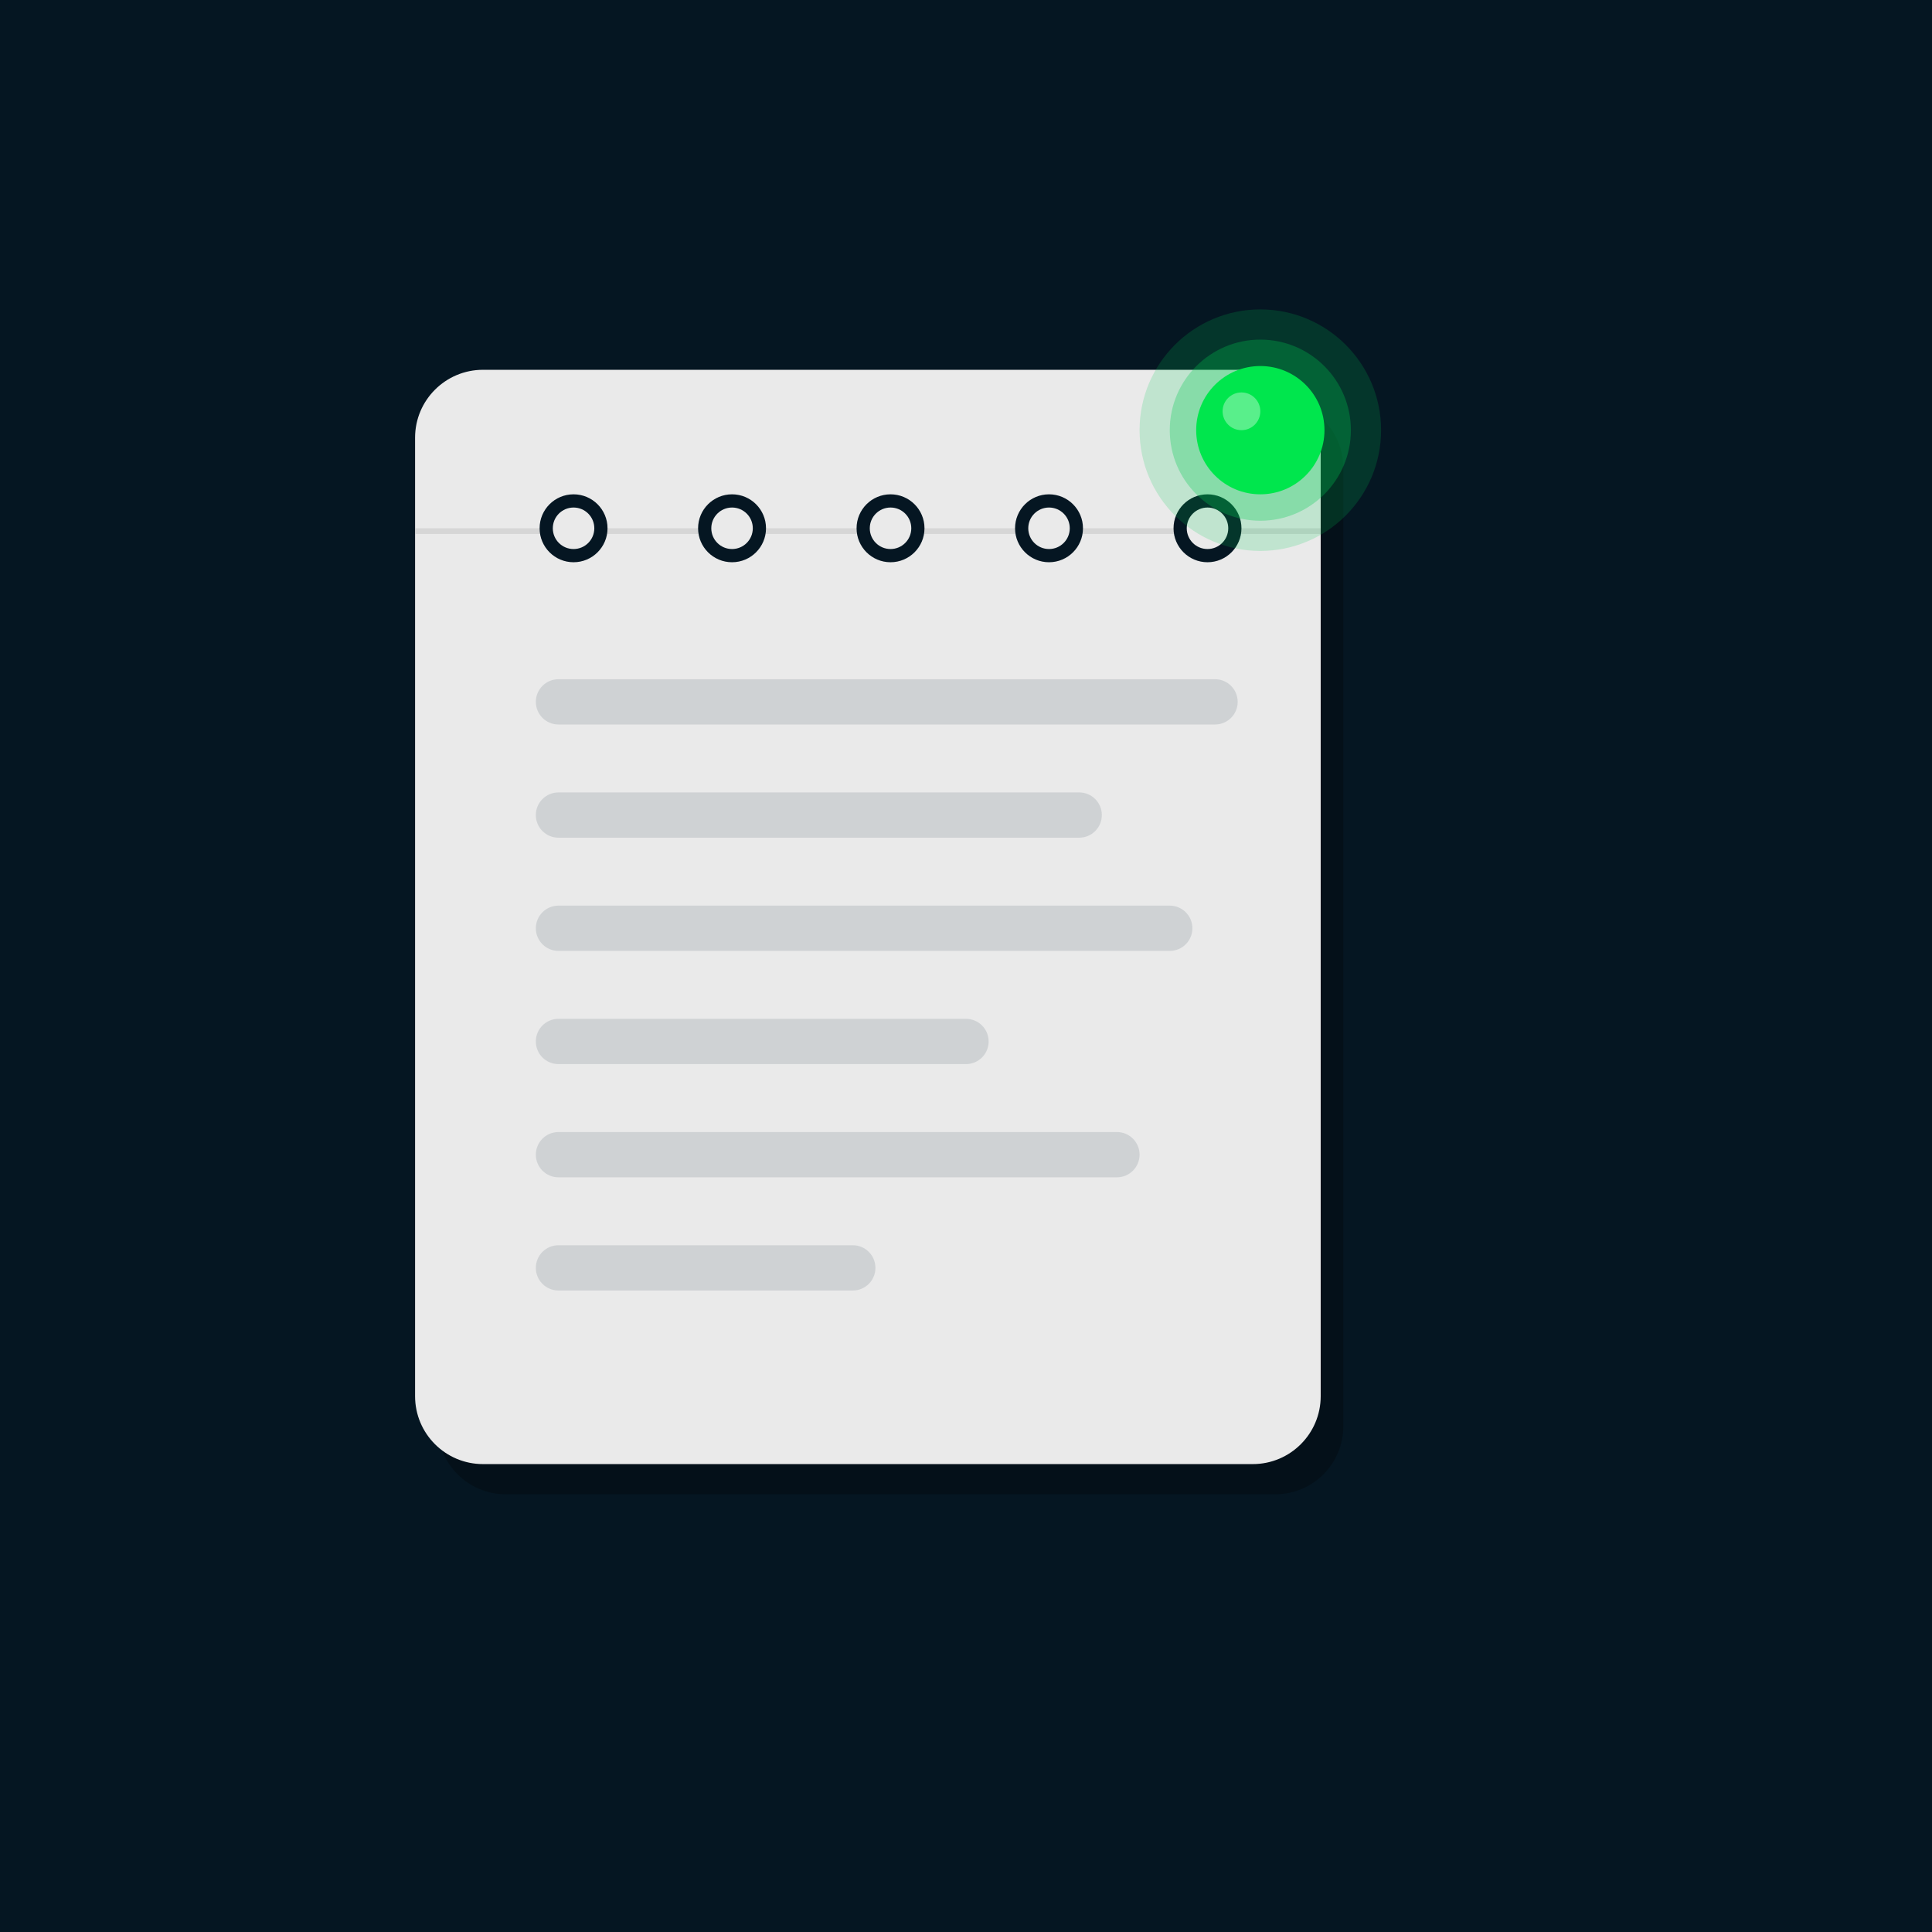
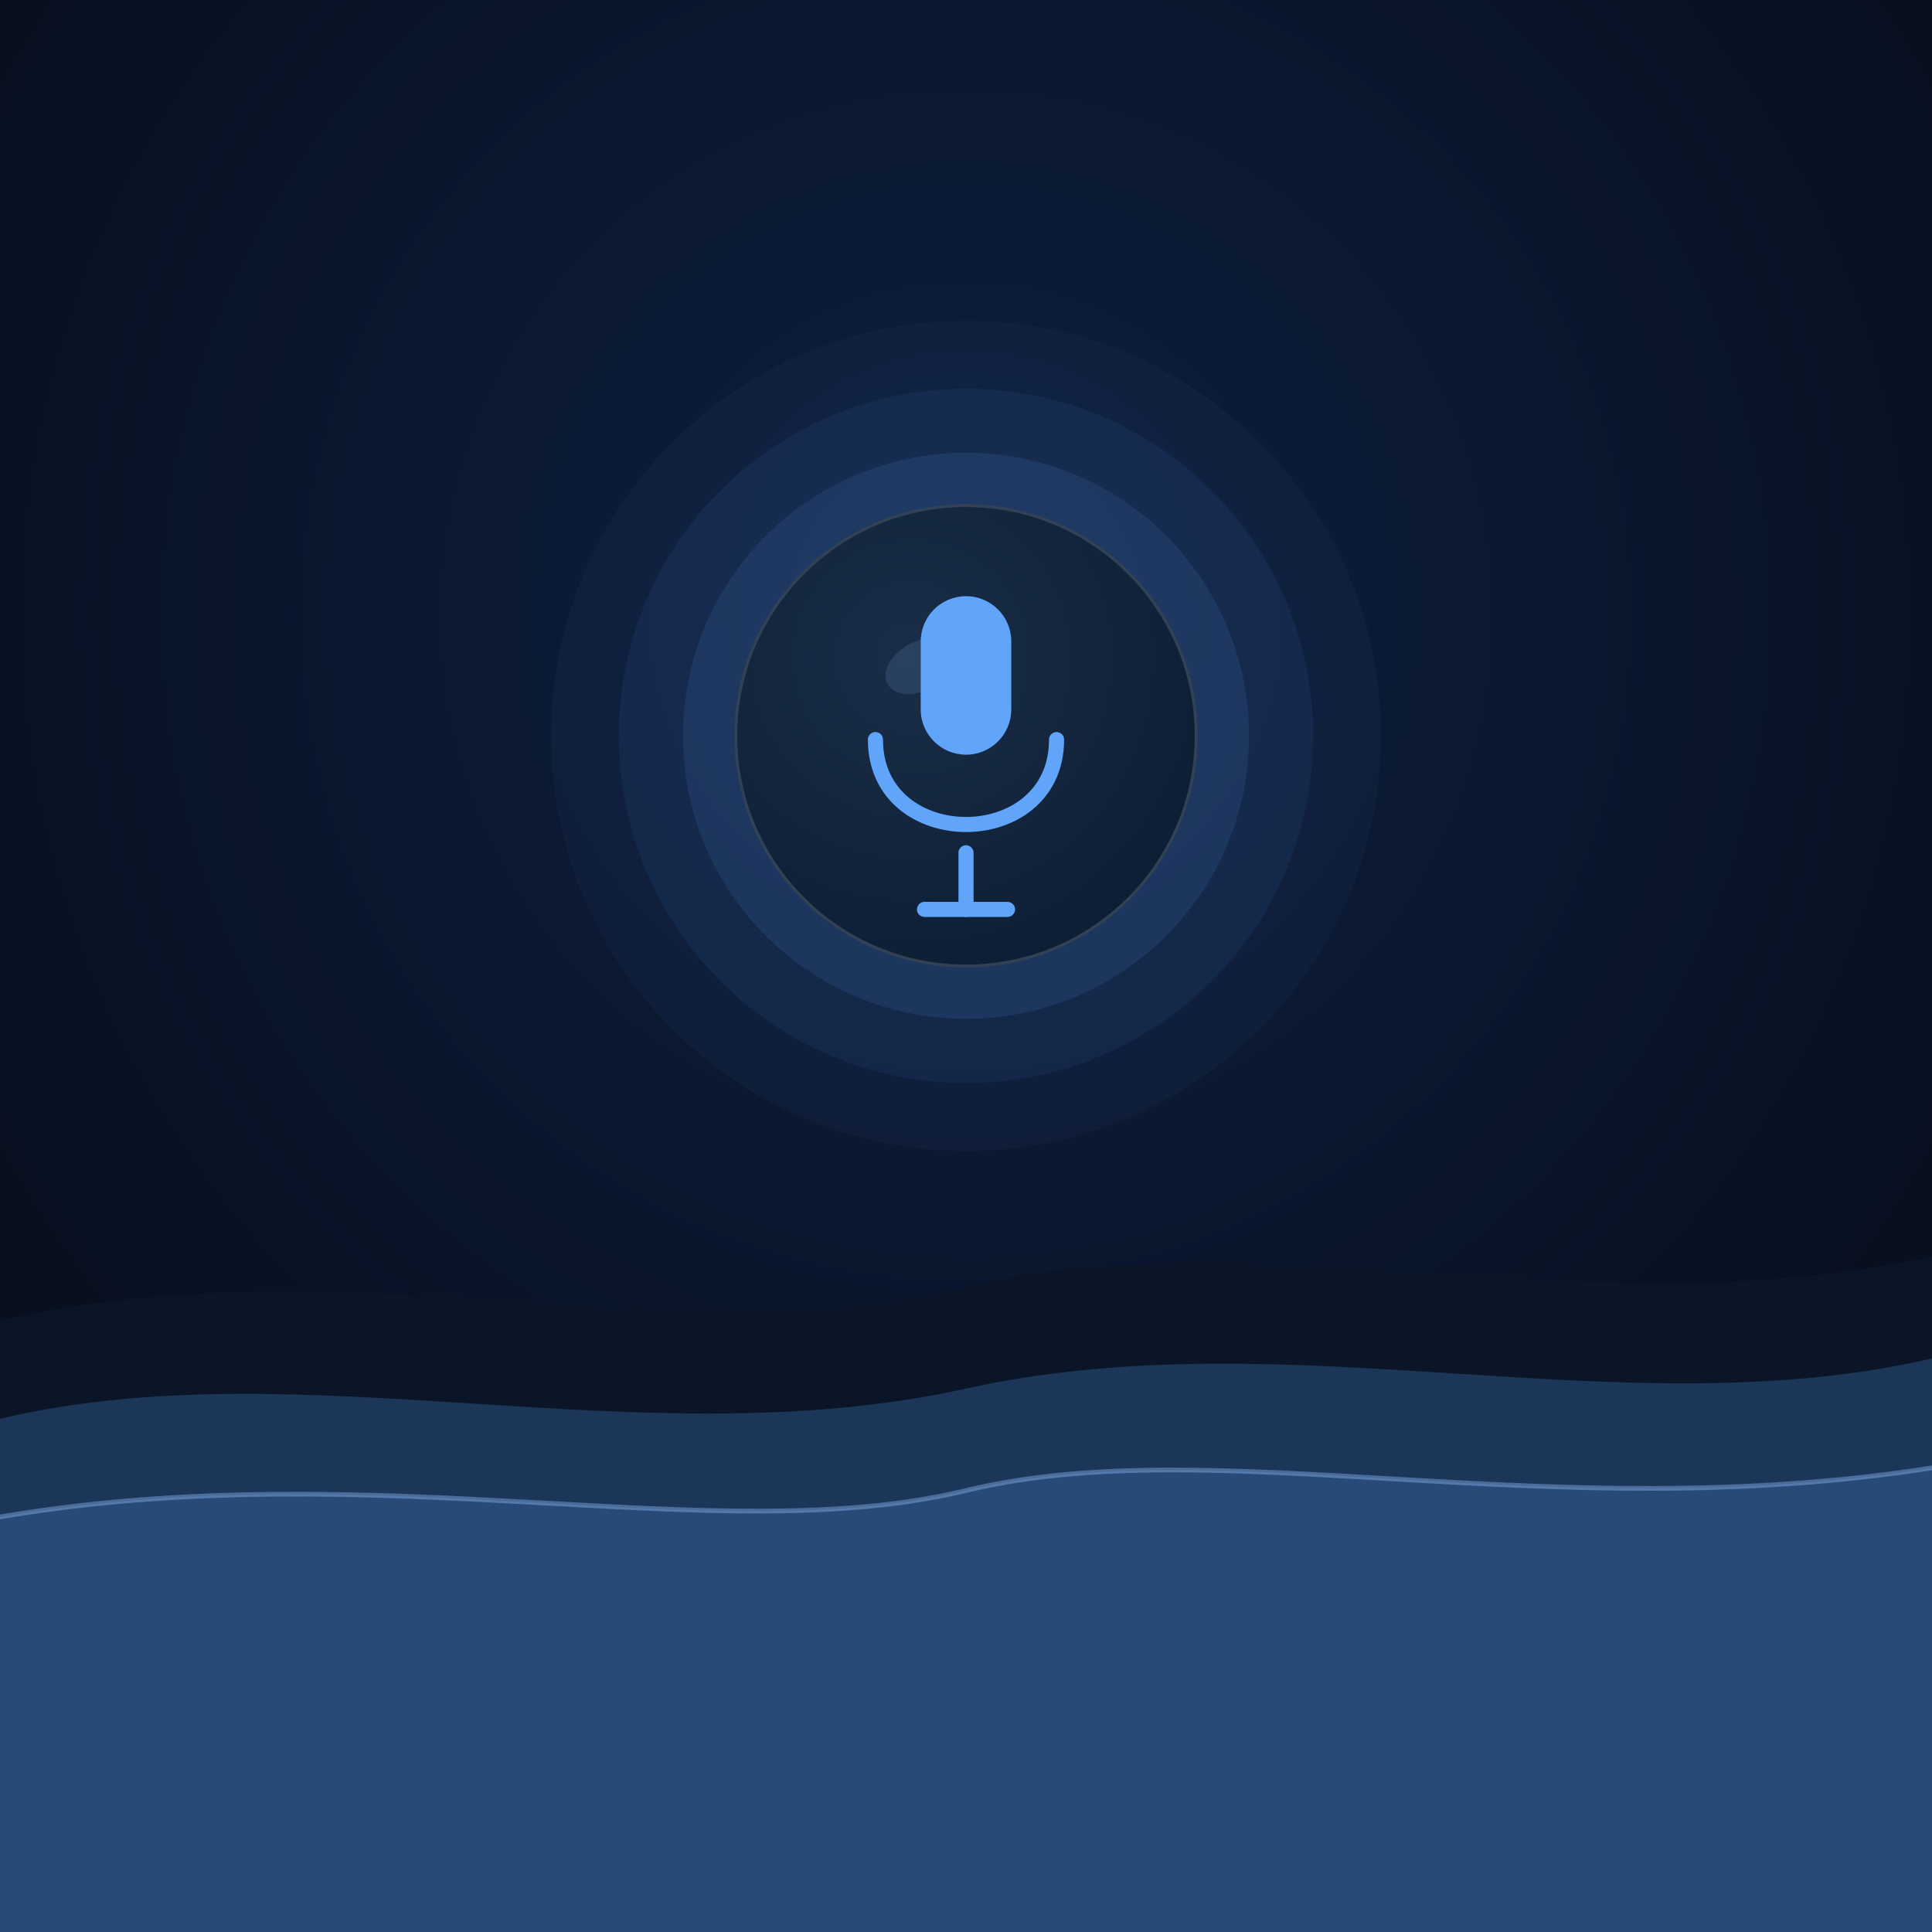
<svg xmlns="http://www.w3.org/2000/svg" viewBox="0 0 1024 1024">
-   <rect width="1024" height="1024" fill="#051622" />
-   <rect x="232" y="212" width="480" height="580" rx="36" fill="#000000" opacity="0.25" />
-   <rect x="220" y="196" width="480" height="580" rx="36" fill="#EAEAEA" />
-   <rect x="220" y="280" width="480" height="3" fill="#C8C8C8" opacity="0.6" />
-   <circle cx="304" cy="280" r="18" fill="#051622" />
-   <circle cx="304" cy="280" r="11" fill="#EAEAEA" />
-   <circle cx="388" cy="280" r="18" fill="#051622" />
-   <circle cx="388" cy="280" r="11" fill="#EAEAEA" />
-   <circle cx="472" cy="280" r="18" fill="#051622" />
-   <circle cx="472" cy="280" r="11" fill="#EAEAEA" />
-   <circle cx="556" cy="280" r="18" fill="#051622" />
-   <circle cx="556" cy="280" r="11" fill="#EAEAEA" />
-   <circle cx="640" cy="280" r="18" fill="#051622" />
-   <circle cx="640" cy="280" r="11" fill="#EAEAEA" />
-   <rect x="284" y="360" width="372" height="24" rx="12" fill="#0A2337" opacity="0.12" />
-   <rect x="284" y="420" width="300" height="24" rx="12" fill="#0A2337" opacity="0.12" />
-   <rect x="284" y="480" width="348" height="24" rx="12" fill="#0A2337" opacity="0.12" />
-   <rect x="284" y="540" width="240" height="24" rx="12" fill="#0A2337" opacity="0.12" />
-   <rect x="284" y="600" width="320" height="24" rx="12" fill="#0A2337" opacity="0.12" />
-   <rect x="284" y="660" width="180" height="24" rx="12" fill="#0A2337" opacity="0.12" />
-   <circle cx="668" cy="228" r="64" fill="#00C851" opacity="0.18" />
-   <circle cx="668" cy="228" r="48" fill="#00C851" opacity="0.30" />
-   <circle cx="668" cy="228" r="34" fill="#00E64D" />
-   <circle cx="658" cy="218" r="10" fill="#FFFFFF" opacity="0.35" />
+   <defs>
+     <radialGradient id="bg" cx="50%" cy="32%" r="68%">
+       <stop offset="0%" stop-color="#0D2040" />
+       <stop offset="100%" stop-color="#070D1A" />
+     </radialGradient>
+     <radialGradient id="pearl" cx="38%" cy="33%" r="68%">
+       <stop offset="0%" stop-color="#1A2E48" />
+       <stop offset="100%" stop-color="#0D1F35" />
+     </radialGradient>
+   </defs>
+   <rect width="1024" height="1024" fill="url(#bg)" />
+   <circle cx="512" cy="390" r="220" fill="#60A5FA" opacity="0.04" />
+   <circle cx="512" cy="390" r="184" fill="#60A5FA" opacity="0.07" />
+   <circle cx="512" cy="390" r="150" fill="#60A5FA" opacity="0.11" />
+   <circle cx="512" cy="390" r="122" fill="url(#pearl)" stroke="#334155" stroke-width="1.5" />
+   <ellipse cx="488" cy="353" rx="20" ry="13" fill="#93C5FD" opacity="0.13" transform="rotate(-28 488 353)" />
+   <rect x="488" y="316" width="48" height="84" rx="24" fill="#60A5FA" />
+   <path d="M464,392 C464,452 560,452 560,392" stroke="#60A5FA" stroke-width="8" fill="none" stroke-linecap="round" />
+   <line x1="512" y1="452" x2="512" y2="482" stroke="#60A5FA" stroke-width="8" stroke-linecap="round" />
+   <line x1="490" y1="482" x2="534" y2="482" stroke="#60A5FA" stroke-width="8" stroke-linecap="round" />
+   <path d="M0,700 C180,658 360,720 512,682 C664,644 840,706 1024,666 L1024,1024 L0,1024 Z" fill="#0A1628" />
+   <path d="M0,752 C160,714 340,774 512,736 C684,698 860,758 1024,720 L1024,1024 L0,1024 Z" fill="#1E3A5F" opacity="0.9" />
+   <path d="M0,804 C200,770 380,822 512,790 C644,758 820,810 1024,778 L1024,1024 L0,1024 Z" fill="#60A5FA" opacity="0.18" />
+   <path d="M0,804 C200,770 380,822 512,790 C644,758 820,810 1024,778" stroke="#93C5FD" stroke-width="2.5" fill="none" opacity="0.38" stroke-linecap="round" />
</svg>
